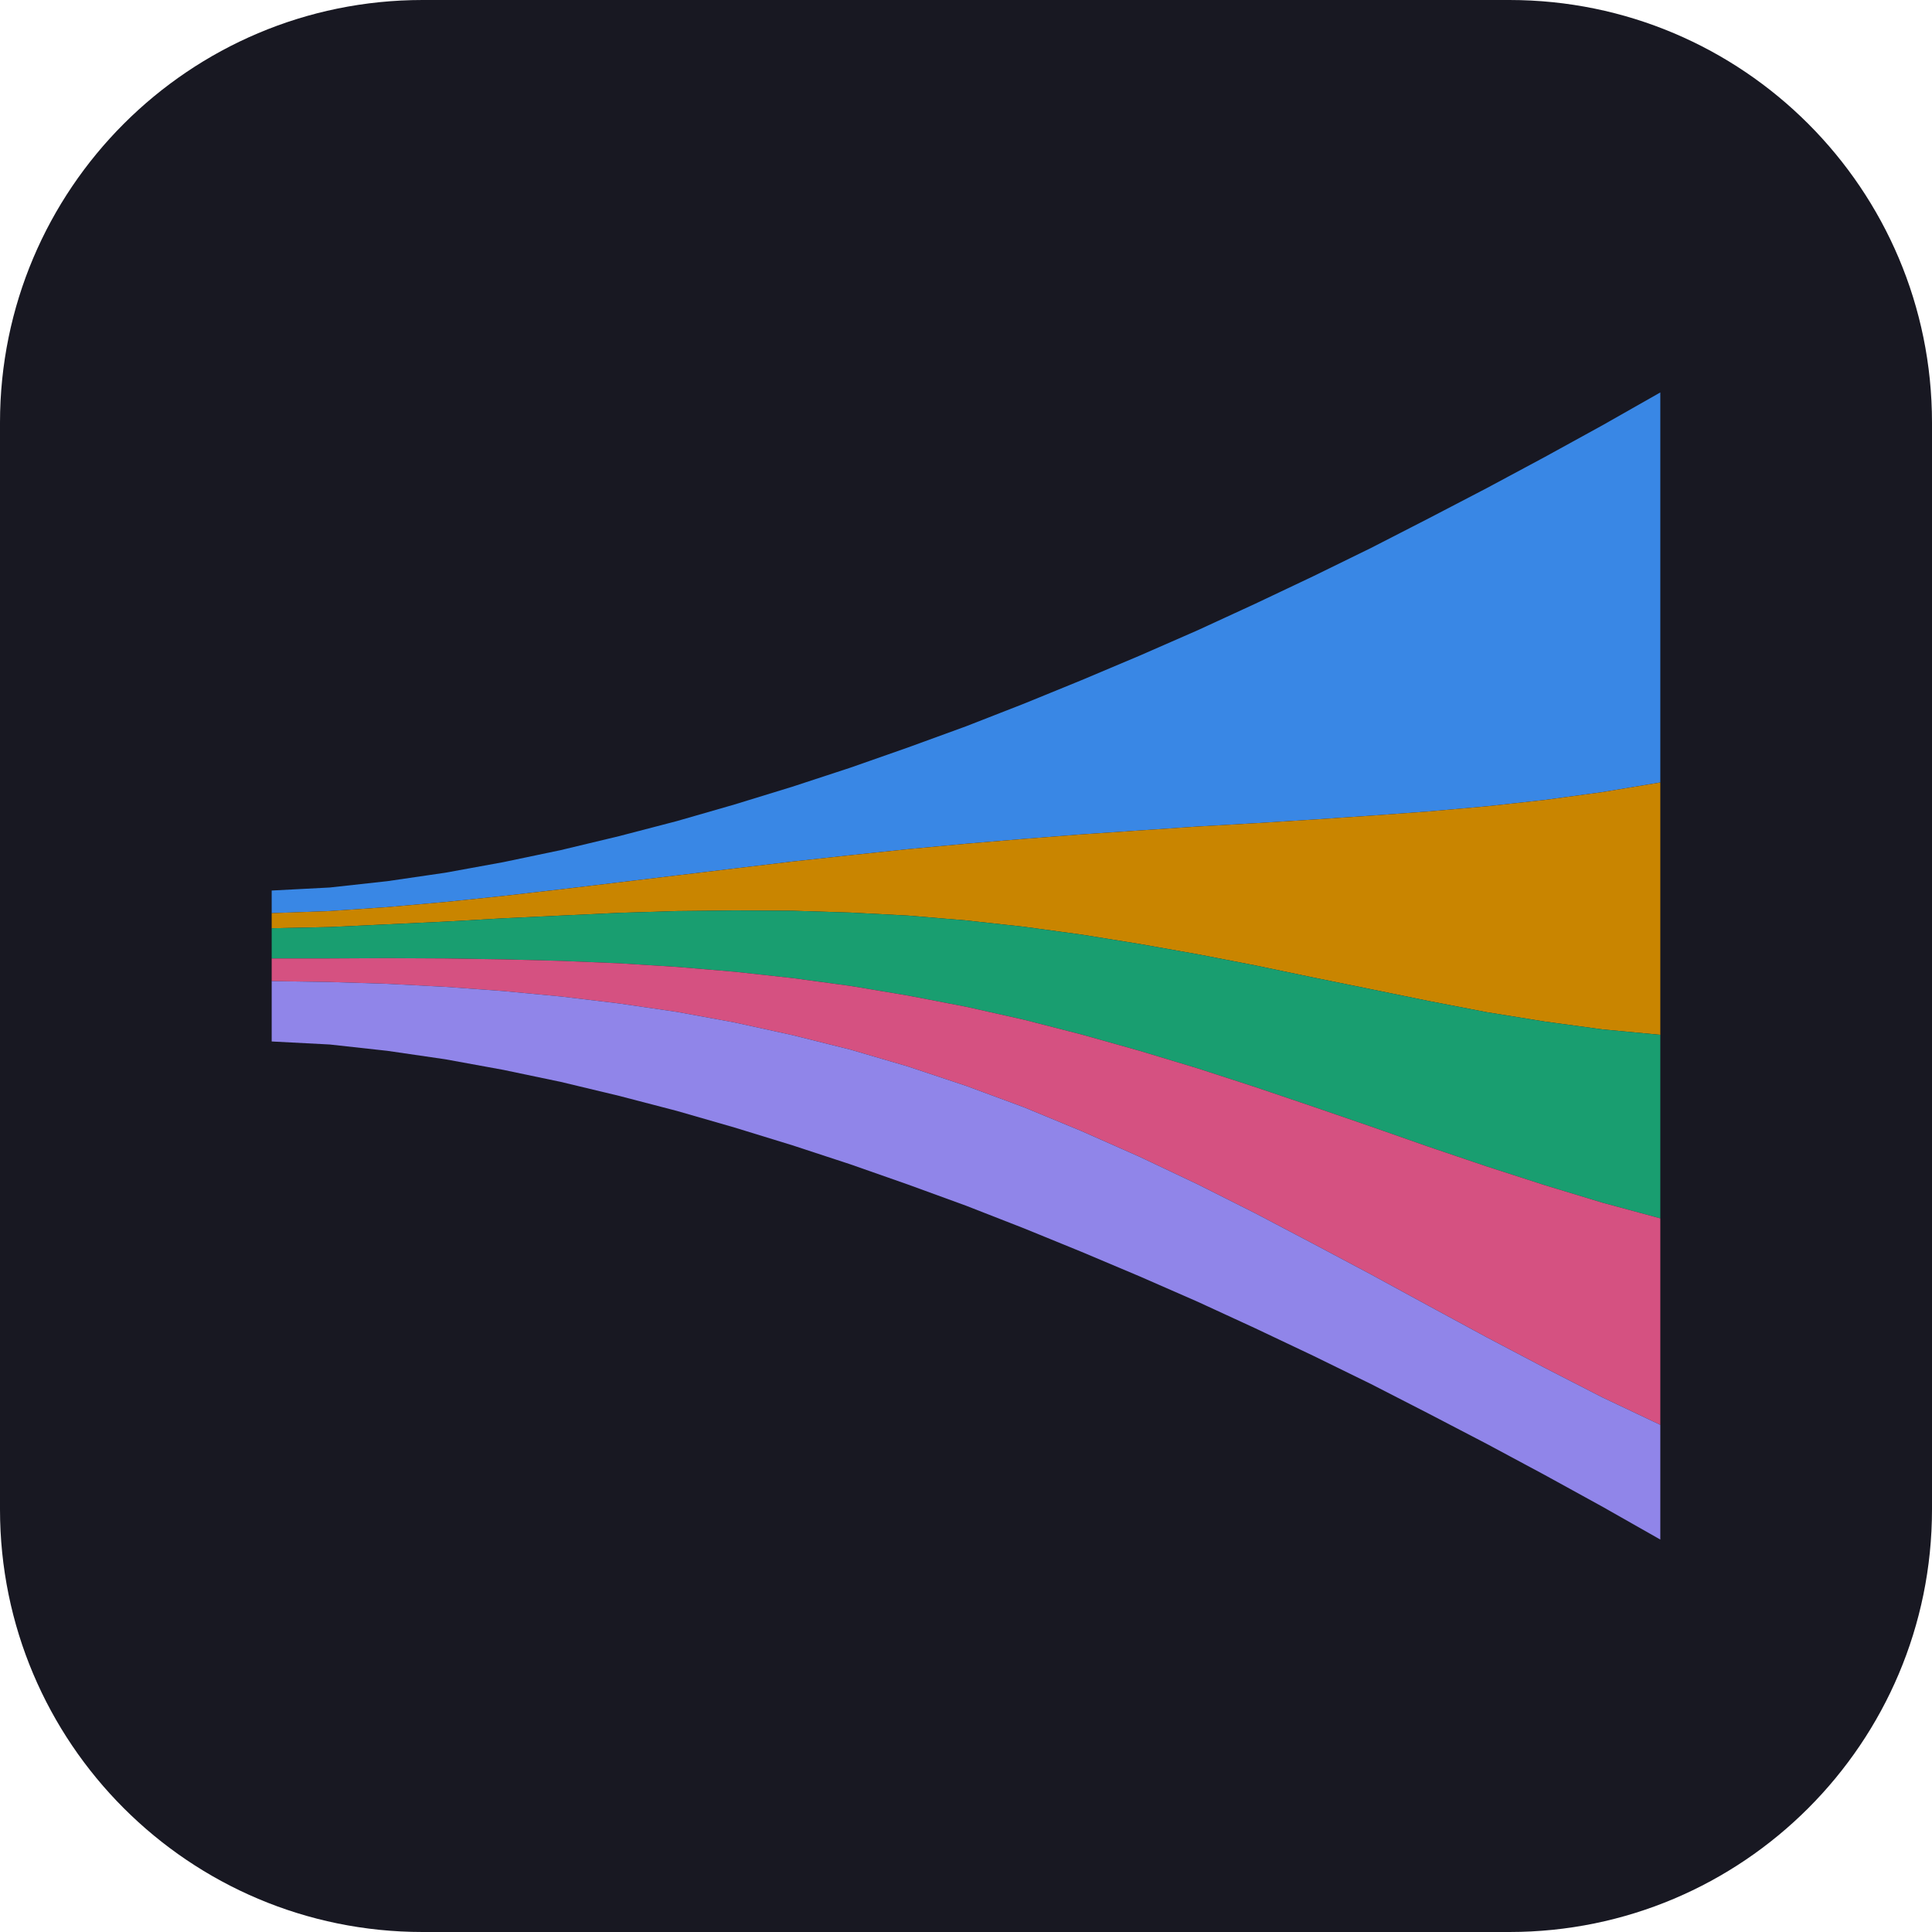
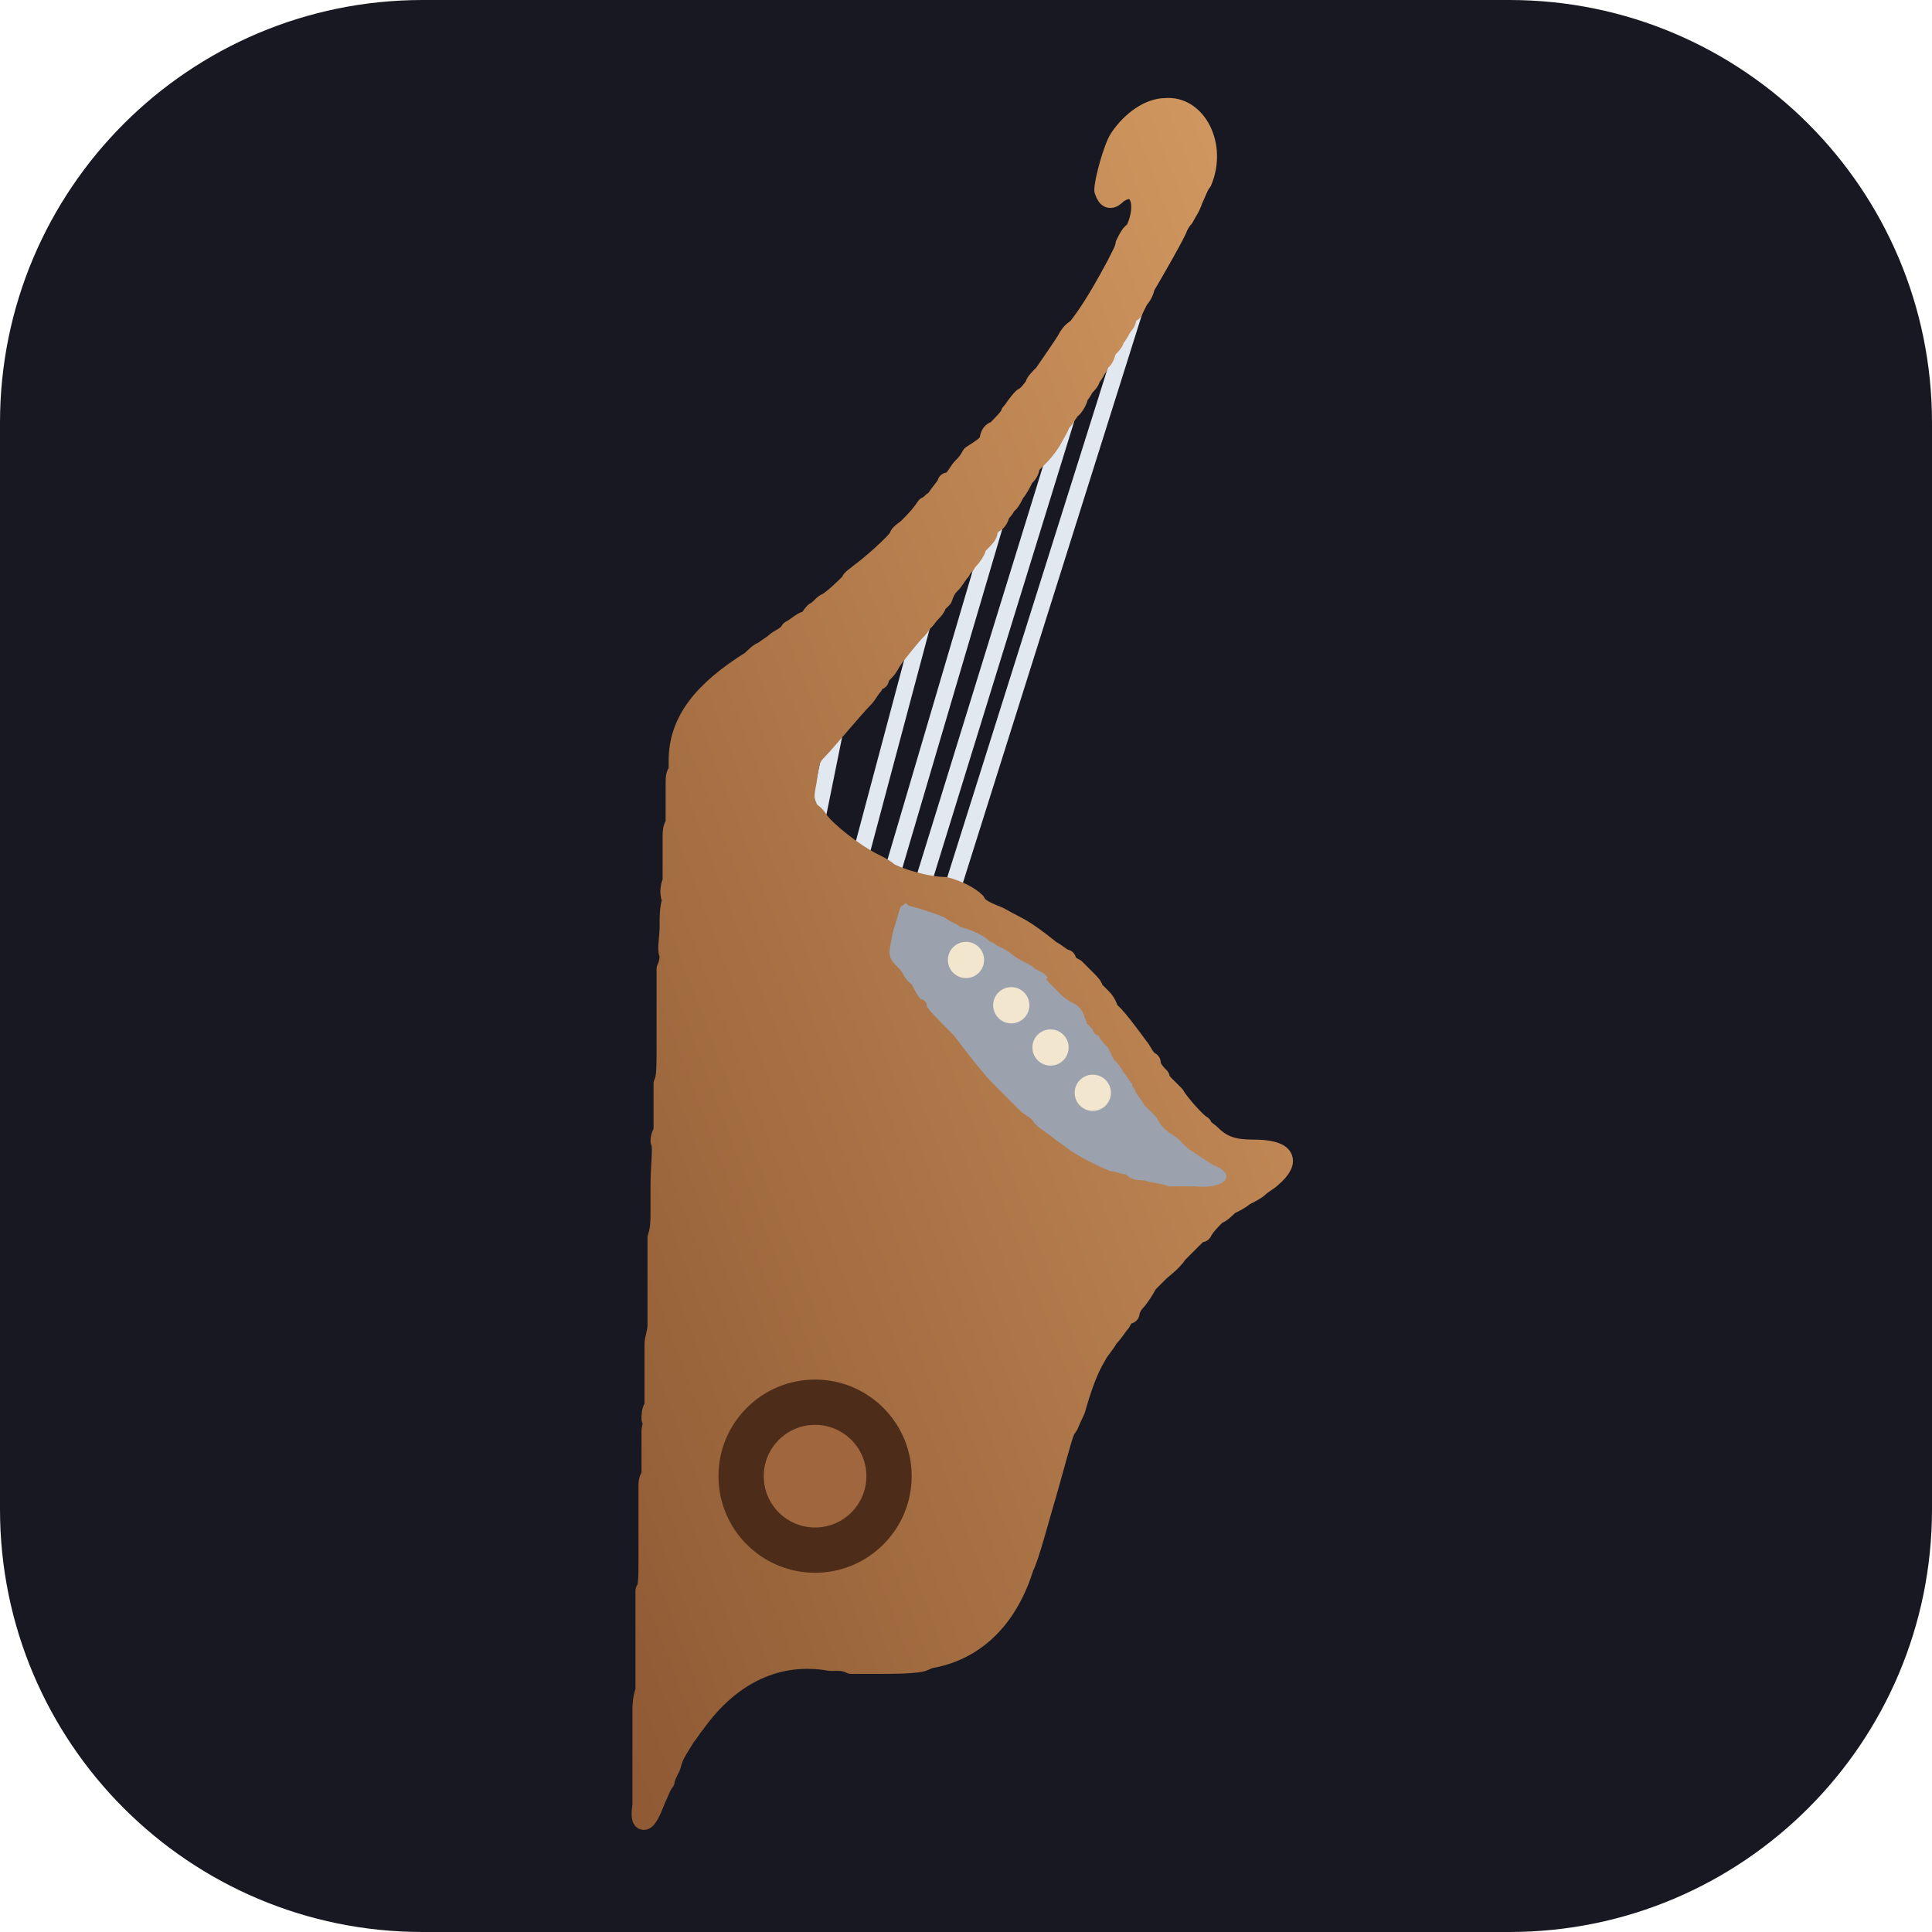
<svg xmlns="http://www.w3.org/2000/svg" viewBox="0 0 64 64">
+   <defs>
+     <linearGradient id="walnut" x1="1" y1="0" x2="0" y2="1">
+       <stop offset="0" stop-color="#d49a62" />
+       <stop offset="1" stop-color="#8f5a34" />
+     </linearGradient>
+   </defs>
  <rect width="64" height="64" rx="14" fill="#181822" />
-   <path d="M9.00,29.50 L10.92,29.40 L12.83,29.19 L14.75,28.91 L16.67,28.56 L18.58,28.16 L20.50,27.70 L22.42,27.20 L24.33,26.65 L26.25,26.06 L28.17,25.43 L30.08,24.76 L32.00,24.06 L33.92,23.31 L35.83,22.53 L37.75,21.72 L39.67,20.88 L41.58,20.00 L43.50,19.09 L45.42,18.15 L47.33,17.17 L49.25,16.17 L51.17,15.14 L53.08,14.09 L55.00,13.00 L55.00,25.92 L53.08,26.24 L51.17,26.50 L49.25,26.71 L47.33,26.88 L45.42,27.02 L43.50,27.15 L41.58,27.27 L39.67,27.38 L37.75,27.51 L35.83,27.64 L33.92,27.79 L32.00,27.95 L30.08,28.13 L28.17,28.33 L26.25,28.54 L24.33,28.77 L22.42,29.00 L20.50,29.23 L18.58,29.46 L16.67,29.68 L14.75,29.88 L12.83,30.05 L10.92,30.18 L9.00,30.25 Z" fill="#3987e5" />
-   <path d="M9.00,30.25 L10.92,30.18 L12.83,30.05 L14.75,29.88 L16.67,29.68 L18.58,29.46 L20.50,29.23 L22.42,29.00 L24.33,28.77 L26.25,28.54 L28.17,28.33 L30.08,28.13 L32.00,27.95 L33.92,27.79 L35.83,27.64 L37.75,27.51 L39.67,27.38 L41.58,27.27 L43.50,27.15 L45.42,27.02 L47.33,26.88 L49.25,26.71 L51.17,26.50 L53.08,26.24 L55.00,25.92 L55.00,34.28 L53.08,34.10 L51.17,33.84 L49.25,33.53 L47.33,33.16 L45.42,32.77 L43.50,32.38 L41.58,31.98 L39.67,31.61 L37.75,31.27 L35.83,30.96 L33.92,30.70 L32.00,30.49 L30.08,30.33 L28.17,30.23 L26.25,30.17 L24.33,30.16 L22.42,30.18 L20.50,30.24 L18.58,30.33 L16.67,30.42 L14.75,30.53 L12.83,30.62 L10.92,30.71 L9.00,30.75 Z" fill="#c98500" />
-   <path d="M9.00,30.75 L10.92,30.71 L12.83,30.62 L14.75,30.53 L16.67,30.42 L18.58,30.33 L20.50,30.24 L22.42,30.18 L24.33,30.16 L26.25,30.17 L28.17,30.23 L30.08,30.33 L32.00,30.49 L33.92,30.70 L35.83,30.96 L37.75,31.27 L39.67,31.61 L41.58,31.98 L43.50,32.38 L45.42,32.77 L47.33,33.16 L49.25,33.53 L51.17,33.84 L53.08,34.10 L55.00,34.28 L55.00,40.36 L53.08,39.84 L51.17,39.26 L49.25,38.64 L47.33,37.99 L45.42,37.32 L43.50,36.66 L41.58,36.01 L39.67,35.39 L37.75,34.81 L35.83,34.27 L33.92,33.78 L32.00,33.35 L30.08,32.98 L28.17,32.66 L26.25,32.40 L24.33,32.19 L22.42,32.03 L20.50,31.91 L18.58,31.83 L16.67,31.78 L14.75,31.75 L12.83,31.74 L10.92,31.75 L9.00,31.75 Z" fill="#199e70" />
-   <path d="M9.00,31.75 L10.92,31.75 L12.83,31.74 L14.75,31.75 L16.67,31.78 L18.58,31.83 L20.50,31.91 L22.42,32.03 L24.33,32.19 L26.25,32.40 L28.17,32.66 L30.08,32.98 L32.00,33.35 L33.92,33.78 L35.83,34.27 L37.75,34.81 L39.67,35.39 L41.58,36.01 L43.50,36.66 L45.42,37.32 L47.33,37.99 L49.25,38.64 L51.17,39.26 L53.08,39.84 L55.00,40.36 L55.00,47.20 L53.08,46.29 L51.17,45.31 L49.25,44.30 L47.33,43.26 L45.42,42.22 L43.50,41.20 L41.58,40.19 L39.67,39.23 L37.75,38.32 L35.83,37.47 L33.92,36.68 L32.00,35.97 L30.08,35.33 L28.17,34.77 L26.25,34.29 L24.33,33.87 L22.42,33.52 L20.50,33.24 L18.58,33.01 L16.67,32.83 L14.75,32.69 L12.83,32.59 L10.92,32.53 L9.00,32.50 Z" fill="#d55181" />
-   <path d="M9.00,32.50 L10.92,32.53 L12.83,32.59 L14.75,32.69 L16.67,32.83 L18.58,33.01 L20.50,33.24 L22.42,33.52 L24.33,33.87 L26.25,34.29 L28.17,34.77 L30.08,35.33 L32.00,35.97 L33.92,36.68 L35.83,37.47 L37.75,38.32 L39.67,39.23 L41.58,40.19 L43.50,41.20 L45.42,42.22 L47.33,43.26 L49.25,44.30 L51.17,45.31 L53.08,46.29 L55.00,47.20 L55.00,51.00 L53.08,49.91 L51.17,48.86 L49.25,47.83 L47.33,46.83 L45.42,45.85 L43.50,44.91 L41.58,44.00 L39.67,43.12 L37.75,42.28 L35.83,41.47 L33.92,40.69 L32.00,39.94 L30.08,39.24 L28.17,38.57 L26.25,37.94 L24.33,37.35 L22.42,36.80 L20.50,36.30 L18.58,35.84 L16.67,35.44 L14.75,35.09 L12.83,34.81 L10.92,34.60 L9.00,34.50 Z" fill="#9085e9" />
+   <g stroke="#e2e8f0" stroke-width="0.55" stroke-linecap="round">
+     <path d="M37.8,9.6L28,40.7" />
+     <path d="M35.5,13.3L27.1,40.5" />
+     <path d="M33.1,16.9L26.2,40.3" />
+     <path d="M30.6,20.5L25.4,40" />
+     <path d="M27.7,24L24.5,39.8" />
+   </g>
+   <path d="M38.6,3.6C38.1,3.6 37.5,4 37.1,4.6C36.9,4.9 36.6,6 36.6,6.3C36.7,6.6 36.8,6.6 37,6.4C37.7,5.9 38.1,6.7 37.6,7.7C37.5,7.7 37.4,7.9 37.3,8.1C37.3,8.2 37.2,8.4 37.2,8.4C37.2,8.4 37.1,8.6 37,8.8C36.3,10.1 36,10.5 35.7,10.9C35.5,11 35.4,11.2 35.4,11.2C35.3,11.4 34.8,12.1 34.6,12.4C34.4,12.6 34.3,12.7 34.3,12.8C34.2,12.9 34.1,13.1 33.9,13.2C33.7,13.4 33.6,13.6 33.5,13.7C33.5,13.8 33.2,14.1 33,14.3C32.9,14.3 32.8,14.4 32.8,14.6C32.7,14.8 32.5,14.9 32.2,15.1C32.1,15.3 32,15.4 31.9,15.5C31.8,15.6 31.7,15.8 31.6,15.9C31.5,16 31.4,16 31.4,16C31.4,16.1 31.1,16.4 31,16.6C30.9,16.6 30.8,16.8 30.7,16.8C30.5,17.1 30.3,17.3 30.1,17.5C30,17.6 29.8,17.7 29.8,17.8C29.7,18 28.8,18.8 28.5,19C28.4,19.1 28.2,19.2 28.2,19.3C28,19.5 27.7,19.8 27.4,20C27.3,20 27.2,20.2 27,20.3C26.9,20.4 26.8,20.6 26.7,20.6C26.6,20.6 26.4,20.8 26.2,20.9C26.1,21.1 25.8,21.2 25.7,21.3C25.6,21.4 25.4,21.5 25.3,21.6C25.2,21.6 25,21.8 24.9,21.9C23.3,22.9 22.5,23.9 22.5,25.2C22.5,25.3 22.5,25.5 22.5,25.6C22.4,25.6 22.4,25.8 22.4,26C22.4,26.2 22.4,26.3 22.4,26.4C22.4,26.4 22.4,26.6 22.4,26.7C22.4,26.9 22.4,27.1 22.4,27.3C22.3,27.4 22.3,27.6 22.3,27.7C22.3,27.8 22.3,28.1 22.3,28.2C22.3,28.3 22.3,28.5 22.3,28.7C22.3,28.8 22.3,29 22.3,29.2C22.2,29.4 22.2,29.7 22.3,29.8C22.2,30 22.2,30.4 22.2,30.7C22.2,31.1 22.1,31.5 22.2,31.6C22.2,31.7 22.2,31.9 22.1,32.1C22.1,32.2 22.1,32.6 22.1,33.2C22.1,33.3 22.1,33.5 22.1,33.6C22.1,33.7 22.1,34.1 22.1,34.5C22.1,35.4 22.1,35.7 22,35.9C22,35.9 22,36.1 22,36.3C22,36.5 22,36.6 22,36.7C22,36.8 22,37 22,37.1C22,37.3 22,37.4 22,37.5C22,37.5 21.9,37.6 21.9,37.8C22,38 21.9,38.5 21.9,39.3C21.9,39.5 21.9,39.8 21.9,39.9C21.9,40.5 21.9,40.7 21.8,41C21.8,41.1 21.8,41.3 21.8,41.4C21.8,41.5 21.8,41.6 21.8,41.7C21.8,41.8 21.8,42.7 21.8,43C21.8,43.2 21.8,43.4 21.8,43.9C21.8,44.1 21.7,44.4 21.7,44.5C21.7,44.6 21.7,44.7 21.7,44.8C21.7,44.9 21.7,45 21.7,45.1C21.7,45.1 21.7,45.3 21.7,45.4C21.7,45.5 21.7,45.8 21.7,45.9C21.7,46.1 21.7,46.3 21.7,46.4C21.7,46.5 21.7,46.6 21.7,46.6C21.6,46.7 21.6,46.9 21.6,47C21.7,47.1 21.6,47.3 21.6,47.4C21.6,47.5 21.6,47.8 21.6,48C21.6,48.5 21.6,48.9 21.6,48.9C21.5,49 21.5,49.1 21.5,49.3C21.5,50.2 21.5,50.5 21.5,50.6C21.5,50.6 21.5,50.7 21.5,50.8C21.5,50.9 21.5,51.1 21.5,51.2C21.5,51.3 21.5,51.6 21.5,51.7C21.5,52.2 21.5,52.6 21.4,52.7C21.4,52.8 21.4,52.8 21.4,52.9C21.4,53.6 21.4,54 21.4,54.1C21.4,54.3 21.4,55.2 21.4,55.5C21.4,55.7 21.4,55.9 21.4,56C21.3,56.3 21.3,56.5 21.3,56.7C21.3,57.2 21.3,57.6 21.3,57.8C21.3,57.9 21.3,58.1 21.3,58.3C21.3,58.4 21.3,58.5 21.3,58.6C21.3,58.6 21.3,58.8 21.3,58.9C21.3,59.1 21.3,59.4 21.3,59.8C21.2,60.5 21.4,60.4 21.7,59.6C21.8,59.4 21.9,59.1 22,59C22,58.9 22.1,58.7 22.2,58.5C22.3,58.1 22.4,58 22.7,57.5C22.8,57.4 22.9,57.2 23,57.1C24.2,55.4 25.8,54.7 27.5,55C27.6,55 27.8,55 27.8,55C27.8,55 28,55 28.2,55.1C28.3,55.1 28.5,55.1 28.6,55.1C28.7,55.1 28.9,55.1 29,55.1C29.5,55.1 30.4,55.1 30.6,55C30.6,55 30.8,54.9 30.9,54.9C32.4,54.6 33.4,53.5 33.9,51.9C34.1,51.5 34.4,50.3 34.7,49.3C35.2,47.5 35.2,47.5 35.3,47.3C35.4,47.2 35.4,47.1 35.6,46.7C35.8,46 36,45.4 36.3,44.9C36.4,44.7 36.6,44.5 36.7,44.3C36.9,44.1 37,43.9 37.1,43.8C37.2,43.6 37.3,43.5 37.4,43.5C37.4,43.4 37.5,43.2 37.6,43.1C37.7,43 37.9,42.7 38,42.5C38.2,42.3 38.3,42.2 38.4,42.1C38.5,42 38.8,41.8 39,41.5C39.2,41.3 39.4,41.1 39.5,41C39.6,40.9 39.7,40.8 39.8,40.8C39.9,40.6 40.1,40.4 40.3,40.2C40.4,40.2 40.6,40 40.7,39.9C40.9,39.8 41.1,39.7 41.2,39.6C41.4,39.5 41.6,39.4 41.7,39.3C41.8,39.2 42,39.1 42.1,39C42.8,38.4 42.5,38.1 41.5,38.1C40.9,38.1 40.5,38 40.1,37.6C40,37.5 39.8,37.4 39.8,37.3C39.6,37.2 39,36.5 38.9,36.3C38.8,36.2 38.7,36.1 38.6,36C38.5,35.9 38.4,35.8 38.4,35.7C38.3,35.6 38.1,35.4 38.1,35.2C37.9,35.1 37.8,34.8 37.7,34.7C37.4,34.3 36.9,33.6 36.7,33.5C36.7,33.4 36.6,33.2 36.5,33.1C36.4,33 36.3,32.9 36.2,32.8C36.2,32.7 36.1,32.6 36,32.5C35.9,32.4 35.7,32.2 35.6,32.1C35.4,32 35.3,31.9 35.3,31.8C35.2,31.8 35,31.6 34.8,31.5C33.8,30.7 33.8,30.8 33.1,30.4C32.6,30.2 32.4,30.1 32.3,29.9C32.1,29.7 31.7,29.5 31.3,29.4C30.7,29.4 29.7,29.1 29.4,28.9C29.3,28.8 29.1,28.7 28.9,28.6C28.3,28.3 27.4,27.6 27.1,27.2C27.1,27.2 27,27 26.8,26.9C26.6,26.5 26.6,26.4 26.7,25.9C26.8,25.2 26.8,25.1 27.1,24.8C27.3,24.6 28.3,23.4 28.6,23.1C28.7,23 28.8,22.8 28.9,22.7C28.9,22.6 29,22.5 29.1,22.5C29.1,22.4 29.2,22.3 29.3,22.2C29.4,22.1 29.5,21.9 29.5,21.9C29.7,21.6 30.2,21 30.3,20.9C30.4,20.8 30.5,20.7 30.5,20.6C30.6,20.6 30.7,20.4 30.8,20.3C30.9,20.2 31,20.1 31,20C31.1,19.9 31.2,19.8 31.2,19.8C31.3,19.5 31.4,19.4 31.5,19.3C31.6,19.2 31.7,19 31.8,18.9C31.8,18.8 32,18.7 32,18.6C32.1,18.5 32.2,18.4 32.3,18.2C32.3,18.1 32.4,18 32.5,17.9C32.6,17.8 32.7,17.7 32.7,17.6C32.7,17.5 32.8,17.4 32.9,17.3C33,17.3 33.1,17.1 33.1,17C33.2,16.9 33.3,16.8 33.3,16.7C33.4,16.7 33.5,16.5 33.6,16.3C33.7,16.2 33.8,16 33.9,15.8C34,15.7 34.1,15.6 34.1,15.4C34.2,15.3 34.3,15.2 34.4,15.1C34.5,15 34.6,14.9 34.8,14.6C34.9,14.4 35.1,14.1 35.1,14C35.2,13.9 35.3,13.8 35.3,13.7C35.4,13.7 35.4,13.5 35.5,13.5C35.6,13.4 35.7,13.2 35.7,13.1C35.8,13 35.9,12.8 35.9,12.8C36,12.7 36.1,12.6 36.1,12.5C36.2,12.4 36.3,12.2 36.3,12.2C36.4,12.1 36.4,11.9 36.5,11.9C36.6,11.8 36.6,11.6 36.7,11.5C36.8,11.4 36.9,11.3 36.9,11.2C37,11.1 37.1,10.9 37.1,10.9C37.2,10.7 37.3,10.7 37.3,10.5C37.3,10.4 37.3,10.3 37.5,10.3C37.6,10.1 37.6,10.1 37.7,9.9C37.8,9.8 37.9,9.6 37.9,9.5C38.2,9 39,7.6 39,7.5C39,7.5 39.1,7.3 39.2,7.2C39.3,7 39.4,6.9 39.5,6.6C39.6,6.4 39.7,6.1 39.8,6C40.3,4.8 39.6,3.5 38.6,3.6Z" fill="url(#walnut)" stroke="url(#walnut)" stroke-width="0.7" stroke-linejoin="round" />
+   <path d="M29.9,30C29.8,30 29.8,30.2 29.6,30.8C29.4,31.7 29.4,31.7 29.8,32.1C29.9,32.2 30,32.5 30.2,32.6C30.3,32.8 30.4,33 30.5,33.1C30.6,33.1 30.7,33.2 30.7,33.3C30.7,33.4 31,33.7 31.6,34.3C32.5,35.5 32.8,35.8 33,36C33,36 33.2,36.2 33.2,36.2C33.4,36.4 33.7,36.7 33.8,36.8C33.9,36.9 34.1,37 34.2,37.1C34.3,37.3 34.5,37.4 34.9,37.7C35,37.8 35.2,37.9 35.3,38C35.7,38.3 36.3,38.6 36.8,38.8C37,38.8 37.1,38.9 37.3,38.9C37.4,39 37.5,39.1 37.9,39.1C38.2,39.2 38.5,39.2 38.7,39.3C38.8,39.3 39,39.3 39.2,39.3C39.3,39.3 39.5,39.3 39.6,39.3C40.6,39.4 41,38.9 40.2,38.6C39.9,38.4 39.4,38.1 39.3,38C39.2,37.9 39,37.7 39,37.7C38.7,37.5 38.5,37.4 38.3,37C38.2,36.9 38,36.7 37.9,36.6C37.8,36.4 37.6,36.2 37.6,36.1C37.6,36.1 37.5,36 37.5,35.9C37.4,35.8 37.3,35.6 37.2,35.5C37.1,35.3 37,35.2 36.9,35.1C36.9,35.1 36.8,34.9 36.7,34.7C36.6,34.6 36.4,34.4 36.4,34.3C36.3,34.3 36.2,34.2 36.2,34.1C36.1,34 36,33.9 36,33.9C36,33.8 35.9,33.7 35.9,33.6C35.8,33.4 35.7,33.3 35.5,33.2C35.3,33.1 35.2,33 35.1,32.9C35,32.8 34.9,32.7 34.8,32.6C34.7,32.5 34.6,32.4 34.7,32.4C34.7,32.3 34.5,32.2 34.3,32.1C34.2,32 34,31.9 33.8,31.8C33.6,31.7 33.4,31.5 33.2,31.4C33.1,31.4 32.9,31.2 32.8,31.2C32.7,31.1 32.5,30.9 31.8,30.7C31.7,30.6 31.4,30.5 31.3,30.4C31.1,30.3 30.5,30.1 30.1,30C30,29.9 30,29.9 29.9,30Z" fill="#9ba2ad" />
+   <circle cx="32" cy="31.8" r="0.6" fill="#f3e6cf" />
+   <circle cx="33.5" cy="33.3" r="0.6" fill="#f3e6cf" />
+   <circle cx="34.8" cy="34.7" r="0.6" fill="#f3e6cf" />
+   <circle cx="36.2" cy="36.2" r="0.6" fill="#f3e6cf" />
+   <circle cx="27" cy="48.9" r="3.2" fill="#4e2c1a" />
+   <circle cx="27" cy="48.9" r="1.7" fill="#a0663e" />
</svg>
